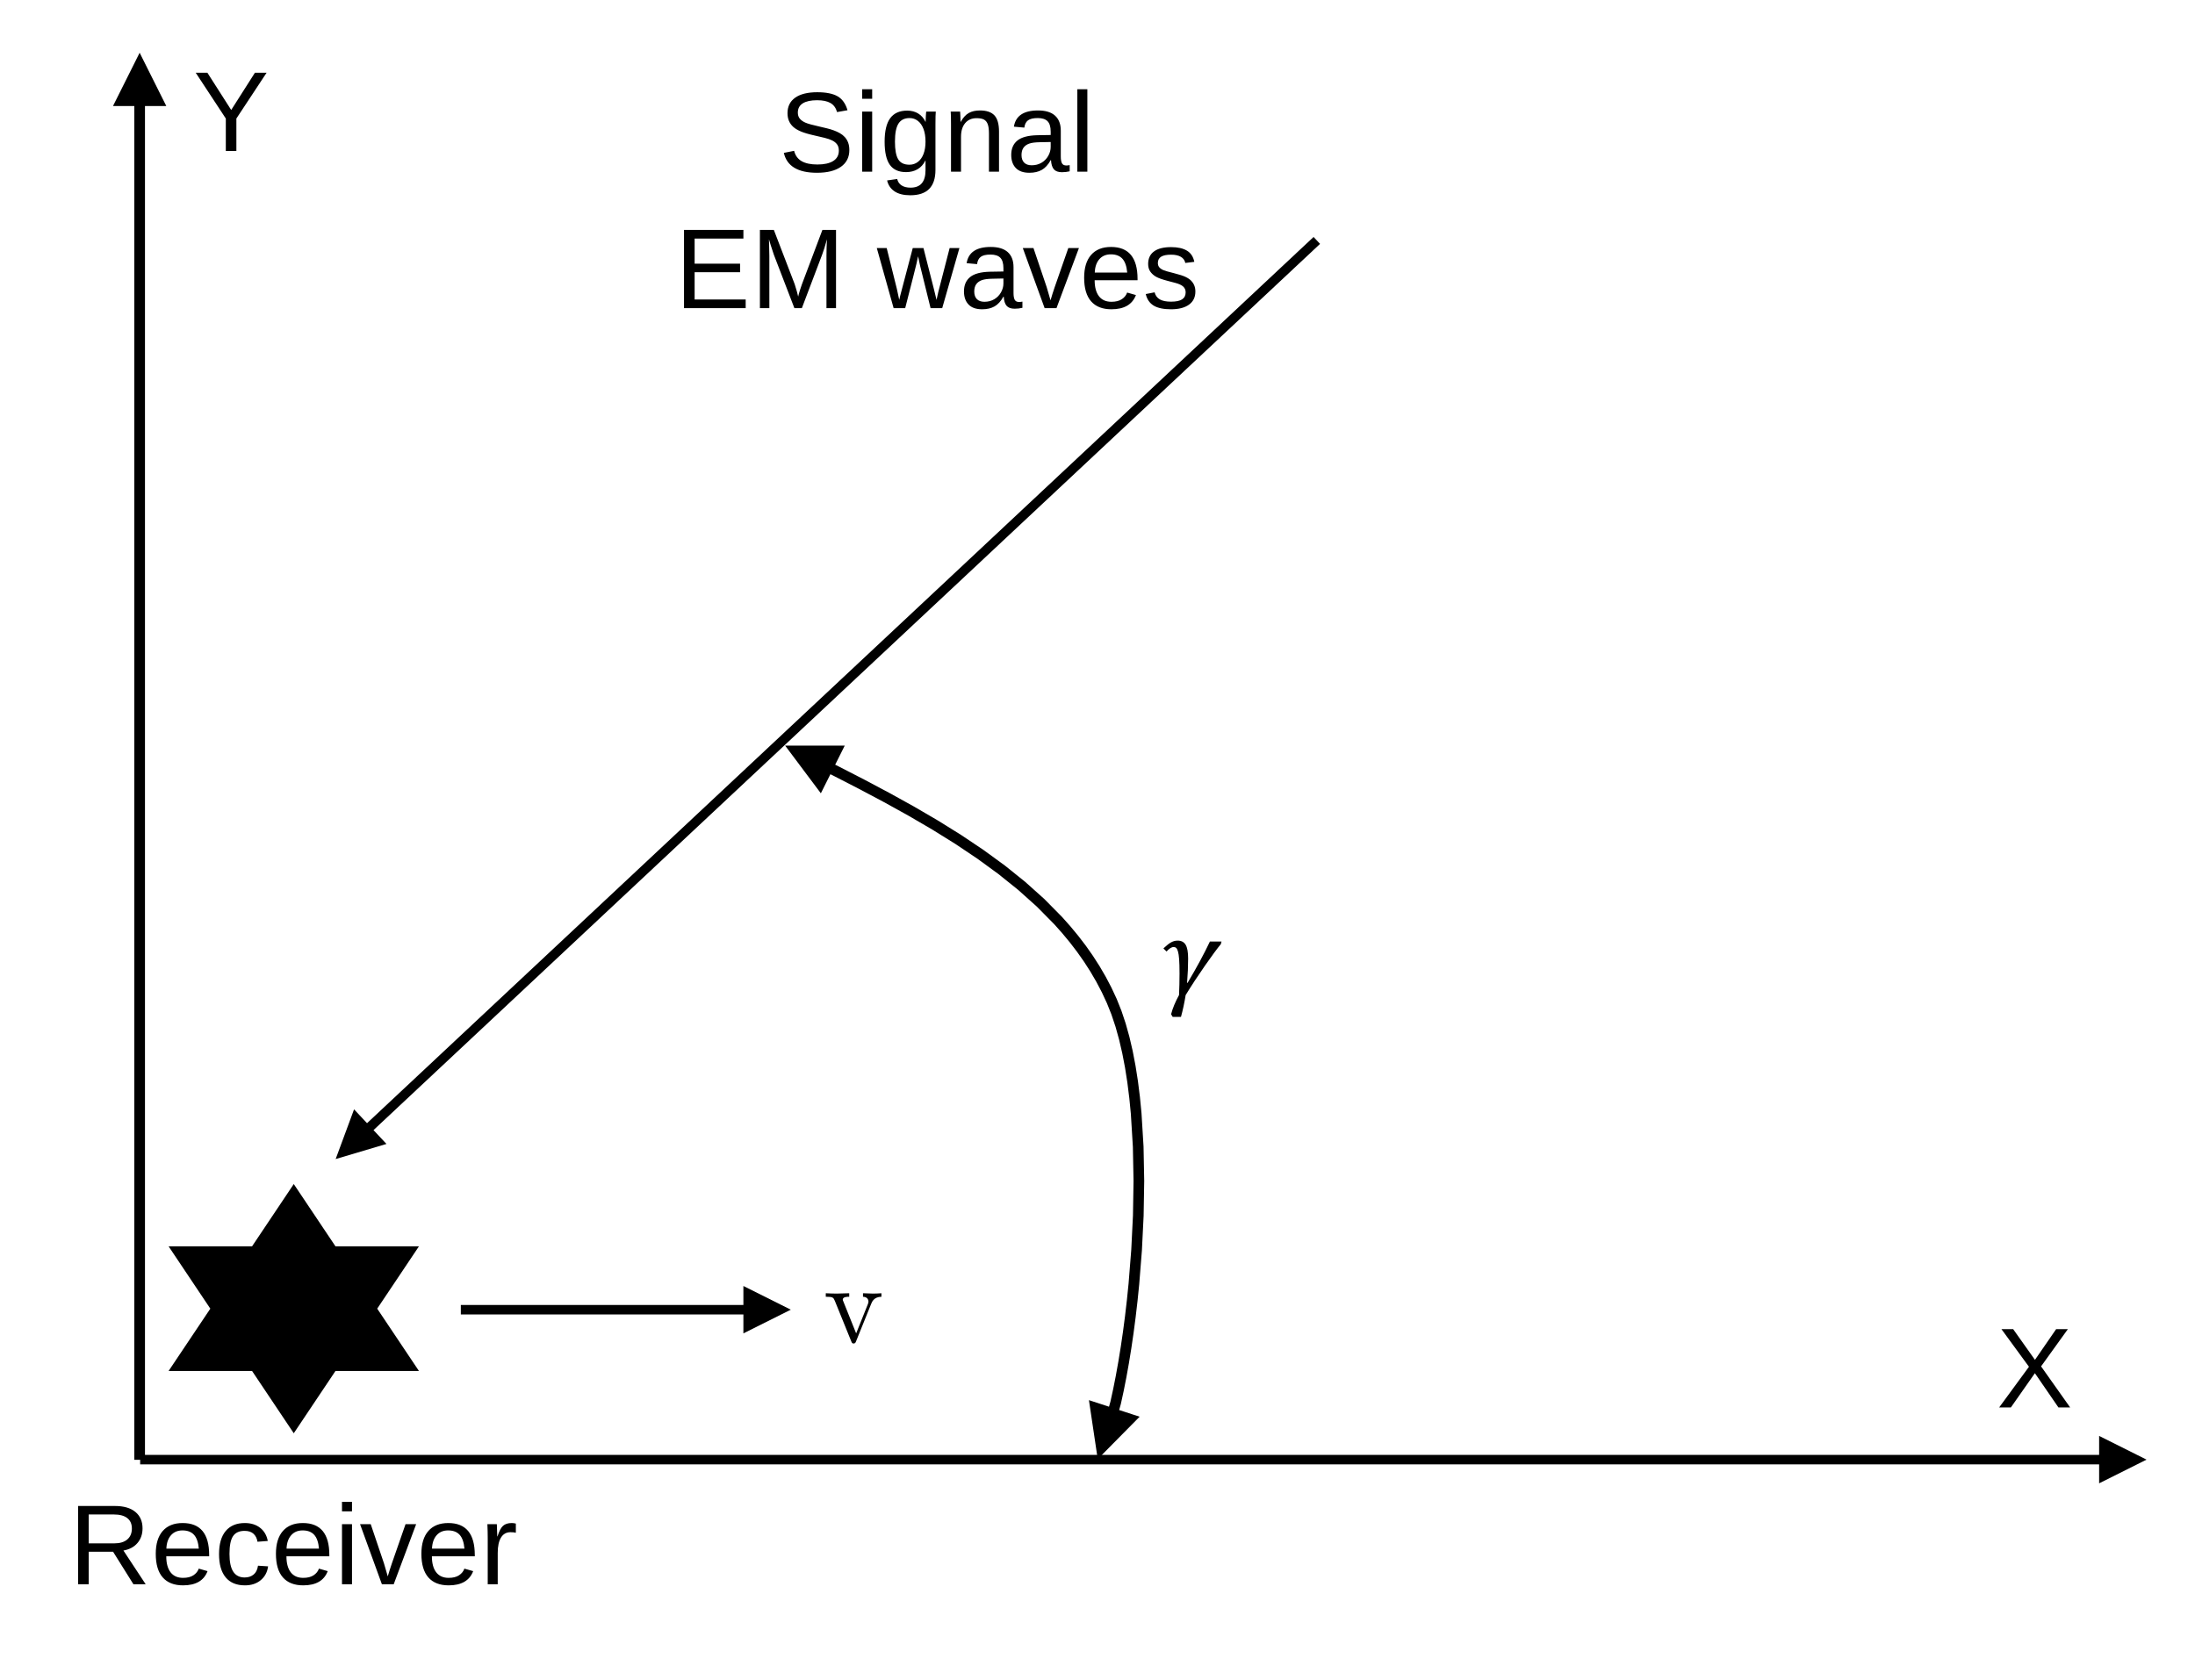
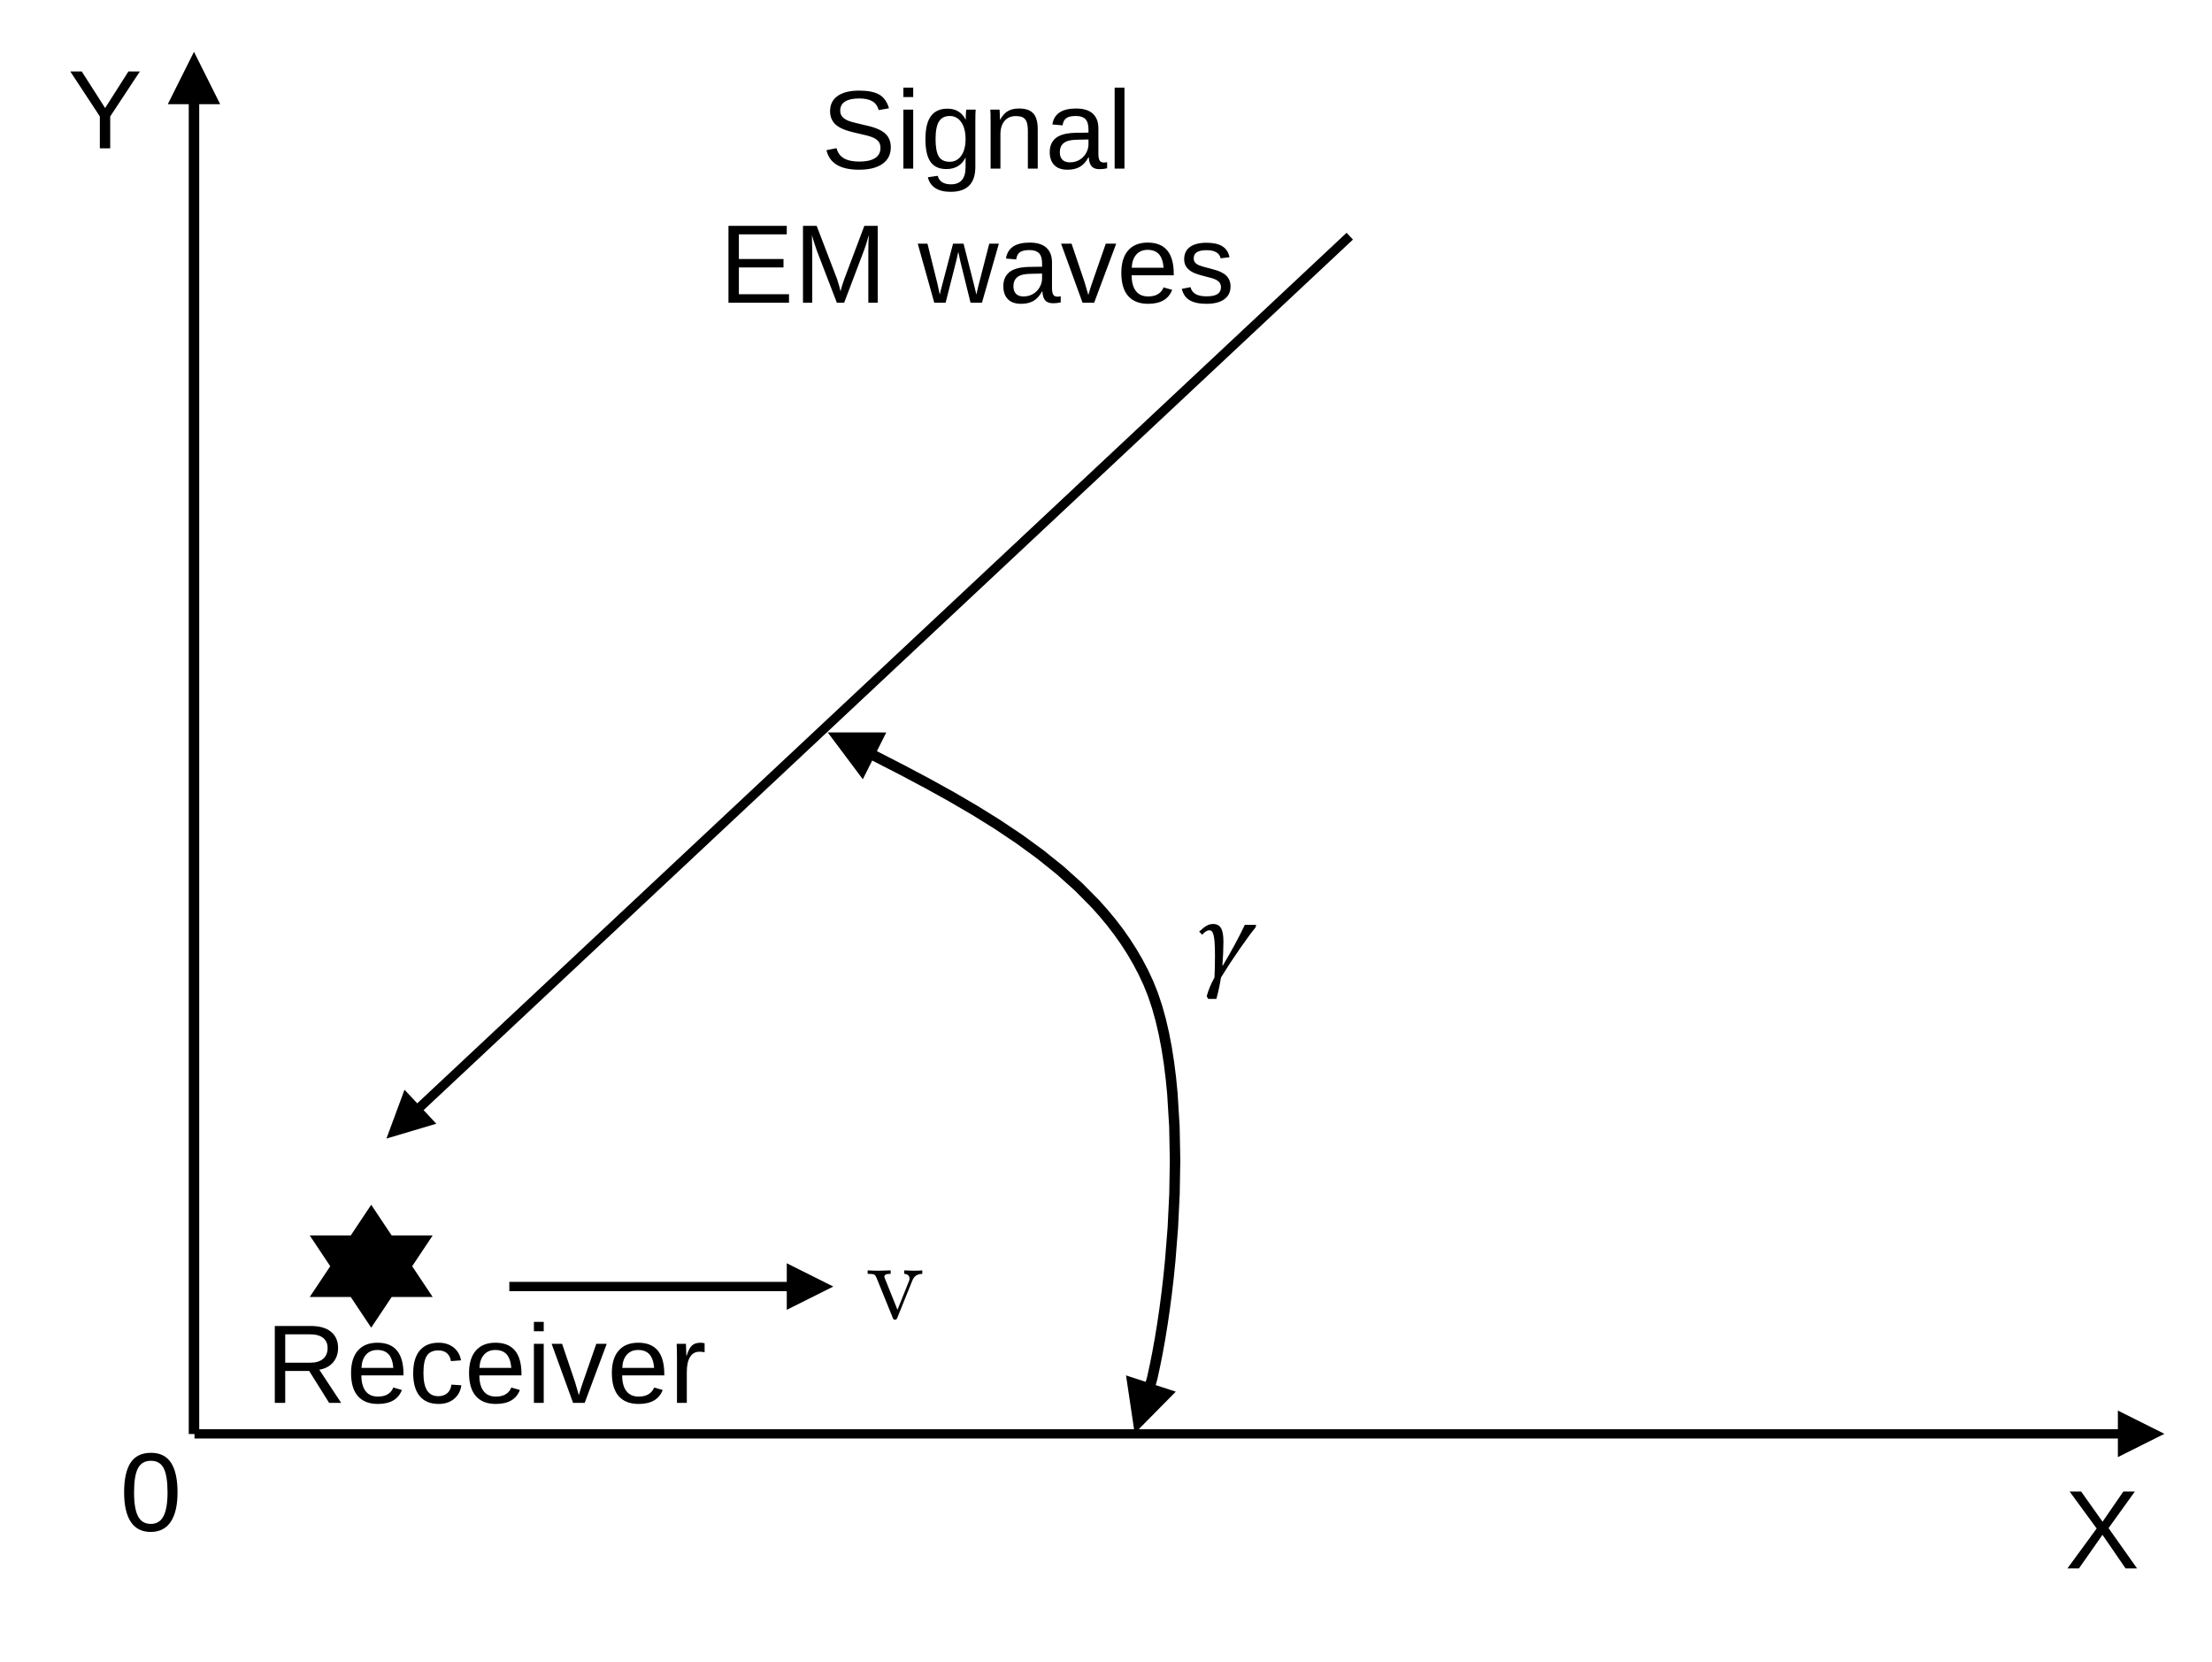
- <svg xmlns="http://www.w3.org/2000/svg" width="2122" height="1624" xml:space="preserve" overflow="hidden">
-   <g transform="translate(-1156 -244)">
+ <svg xmlns="http://www.w3.org/2000/svg" width="2178" height="1636" xml:space="preserve" overflow="hidden">
+   <g transform="translate(-1100 -244)">
    <path d="M5.156-1.36759e-06 5.157 1314.27-5.156 1314.27-5.156 1.36759e-06ZM25.782 1309.12 0 1360.68-25.781 1309.12Z" transform="matrix(1 0 0 -1 1291 1655.68)" />
    <path d="M1291.5 1650.92 3189.91 1650.92 3189.91 1660.08 1291.5 1660.08ZM3185.32 1632.58 3231.16 1655.5 3185.32 1678.42Z" />
-     <path d="M1319 1449.25 1399.67 1449.25 1440 1389 1480.33 1449.25 1561 1449.25 1520.67 1509.5 1561 1569.75 1480.33 1569.75 1440 1630 1399.67 1569.75 1319 1569.75 1359.33 1509.5Z" fill-rule="evenodd" />
-     <text font-family="Arial,Arial_MSFontService,sans-serif" font-weight="400" font-size="110" transform="matrix(1 0 0 1 1342.78 390)">Y</text>
-     <text font-family="Arial,Arial_MSFontService,sans-serif" font-weight="400" font-size="110" transform="matrix(1 0 0 1 3086.22 1605)">X</text>
+     <path d="M1405 1460.25 1445.33 1460.25 1465.5 1430 1485.67 1460.25 1526 1460.25 1505.83 1490.5 1526 1520.75 1485.67 1520.75 1465.5 1551 1445.33 1520.75 1405 1520.75 1425.17 1490.5Z" fill-rule="evenodd" />
+     <text font-family="Arial,Arial_MSFontService,sans-serif" font-weight="400" font-size="110" transform="matrix(1 0 0 1 1166.78 390)">Y</text>
+     <text font-family="Arial,Arial_MSFontService,sans-serif" font-weight="400" font-size="110" transform="matrix(1 0 0 1 3133.17 1788)">X</text>
    <path d="M1601.5 1505.92 1879.26 1505.92 1879.26 1515.08 1601.5 1515.08ZM1874.67 1487.58 1920.51 1510.5 1874.67 1533.42Z" />
    <text font-family="Cambria Math,Cambria Math_MSFontService,sans-serif" font-weight="400" font-size="110" transform="matrix(1 0 0 1 1952.23 1542)">v</text>
-     <text font-family="Arial,Arial_MSFontService,sans-serif" font-weight="400" font-size="110" transform="matrix(1 0 0 1 1222.47 1776)">Receiver</text>
+     <text font-family="Arial,Arial_MSFontService,sans-serif" font-weight="400" font-size="110" transform="matrix(1 0 0 1 1361.55 1625)">Receiver</text>
    <path d="M3.133-3.345 921.547 856.779 915.281 863.469-3.133 3.345ZM930.734 840.264 948.522 888.321 899.404 873.718Z" transform="matrix(-1 0 0 1 2429.02 476.5)" />
    <text font-family="Arial,Arial_MSFontService,sans-serif" font-weight="400" font-size="110" transform="matrix(1 0 0 1 1908.77 410)">Signal</text>
    <text font-family="Arial,Arial_MSFontService,sans-serif" font-weight="400" font-size="110" transform="matrix(1 0 0 1 1808.24 542)">EM waves</text>
    <path d="M2294.53 1153.6C2298.04 1153.6 2300.6 1154.94 2302.21 1157.63 2303.82 1160.31 2304.62 1164.74 2304.62 1170.9 2304.62 1178.13 2304.28 1185.97 2303.6 1194.42L2304.09 1194.42C2312.79 1179.81 2319.99 1166.49 2325.68 1154.46L2336.9 1154.46 2336.21 1157.04C2332.73 1161.23 2327.65 1168.12 2320.95 1177.72 2314.26 1187.31 2308.01 1196.84 2302.21 1206.29 2301.03 1213.74 2299.52 1220.76 2297.7 1227.35L2289.69 1227.35 2288.14 1224.82C2289.57 1219.2 2292.13 1213 2295.82 1206.24 2296.14 1199.47 2296.3 1192.56 2296.3 1185.5 2296.3 1179.52 2296.17 1174.89 2295.92 1171.59 2295.67 1168.3 2295.31 1165.82 2294.82 1164.15 2294.34 1162.49 2293.77 1161.34 2293.1 1160.72 2292.44 1160.09 2291.63 1159.78 2290.66 1159.78 2288.65 1159.78 2286.34 1161.23 2283.73 1164.13L2280.72 1161.12C2282.44 1159.58 2283.78 1158.42 2284.72 1157.63 2285.67 1156.84 2286.66 1156.14 2287.68 1155.53 2288.7 1154.93 2289.76 1154.45 2290.85 1154.11 2291.94 1153.77 2293.17 1153.6 2294.53 1153.6Z" fill-rule="evenodd" />
    <text fill="#000000" fill-opacity="0" font-family="Arial,Arial_MSFontService,sans-serif" font-size="73.745" x="2280.72" y="1218.13">𝛾</text>
    <path d="M1958.8 981.169 1966.94 985.245 1991.5 997.875 2015.71 1010.73 2039.46 1023.88 2062.63 1037.41 2085.09 1051.39 2106.74 1065.89 2127.44 1080.99 2147.08 1096.77 2165.53 1113.3 2182.64 1130.63 2190.7 1139.68 2198.36 1148.93 2205.64 1158.43 2212.5 1168.19 2218.93 1178.2 2224.93 1188.49 2230.47 1199.06 2235.54 1209.94 2240.13 1221.42 2244.23 1233.71 2247.86 1246.71 2251.03 1260.37 2253.76 1274.63 2256.08 1289.42 2258 1304.69 2259.53 1320.4 2261.51 1352.72 2262.16 1385.98 2261.59 1419.63 2259.93 1453.18 2257.31 1486.1 2255.68 1502.2 2253.85 1517.93 2251.84 1533.26 2249.66 1548.12 2247.33 1562.44 2244.87 1576.17 2242.28 1589.24 2239.57 1601.68 2236.59 1612.28 2226.66 1609.49 2229.6 1599.04 2229.52 1599.34 2232.19 1587.09 2232.17 1587.19 2234.74 1574.21 2234.72 1574.3 2237.17 1560.66 2237.16 1560.74 2239.47 1546.5 2239.46 1546.58 2241.63 1531.8 2241.62 1531.88 2243.62 1516.63 2243.61 1516.7 2245.43 1501.04 2245.42 1501.12 2247.05 1485.11 2247.04 1485.22 2249.65 1452.44 2249.64 1452.6 2251.29 1419.21 2251.28 1419.38 2251.84 1385.9 2251.84 1386.09 2251.2 1353.03 2251.21 1353.25 2249.24 1321.13 2249.26 1321.31 2247.74 1305.77 2247.75 1305.91 2245.86 1290.79 2245.88 1290.94 2243.59 1276.31 2243.62 1276.49 2240.92 1262.41 2240.96 1262.61 2237.84 1249.15 2237.9 1249.37 2234.34 1236.6 2234.41 1236.85 2230.4 1224.83 2230.5 1225.11 2226.02 1213.9 2226.13 1214.17 2221.17 1203.53 2221.28 1203.74 2215.85 1193.38 2215.96 1193.58 2210.08 1183.49 2210.2 1183.68 2203.88 1173.85 2204 1174.03 2197.26 1164.45 2197.38 1164.62 2190.24 1155.28 2190.36 1155.44 2182.82 1146.33 2182.94 1146.47 2175.03 1137.59 2175.2 1137.78 2158.3 1120.66 2158.53 1120.88 2140.3 1104.54 2140.51 1104.72 2121.08 1089.11 2121.27 1089.25 2100.74 1074.28 2100.91 1074.4 2079.43 1060 2079.57 1060.1 2057.24 1046.21 2057.36 1046.28 2034.31 1032.82 2034.41 1032.88 2010.75 1019.77 2010.83 1019.82 1986.69 1007 1986.75 1007.03 1962.25 994.429 1962.3 994.454 1954.18 990.39ZM1949.56 1011.14 1915 965 1972.65 965.036ZM2257.73 1613.99 2217.22 1655 2208.72 1597.98Z" />
+     <text font-family="Arial,Arial_MSFontService,sans-serif" font-weight="400" font-size="110" transform="matrix(1 0 0 1 1217.92 1751)">0</text>
  </g>
</svg>
